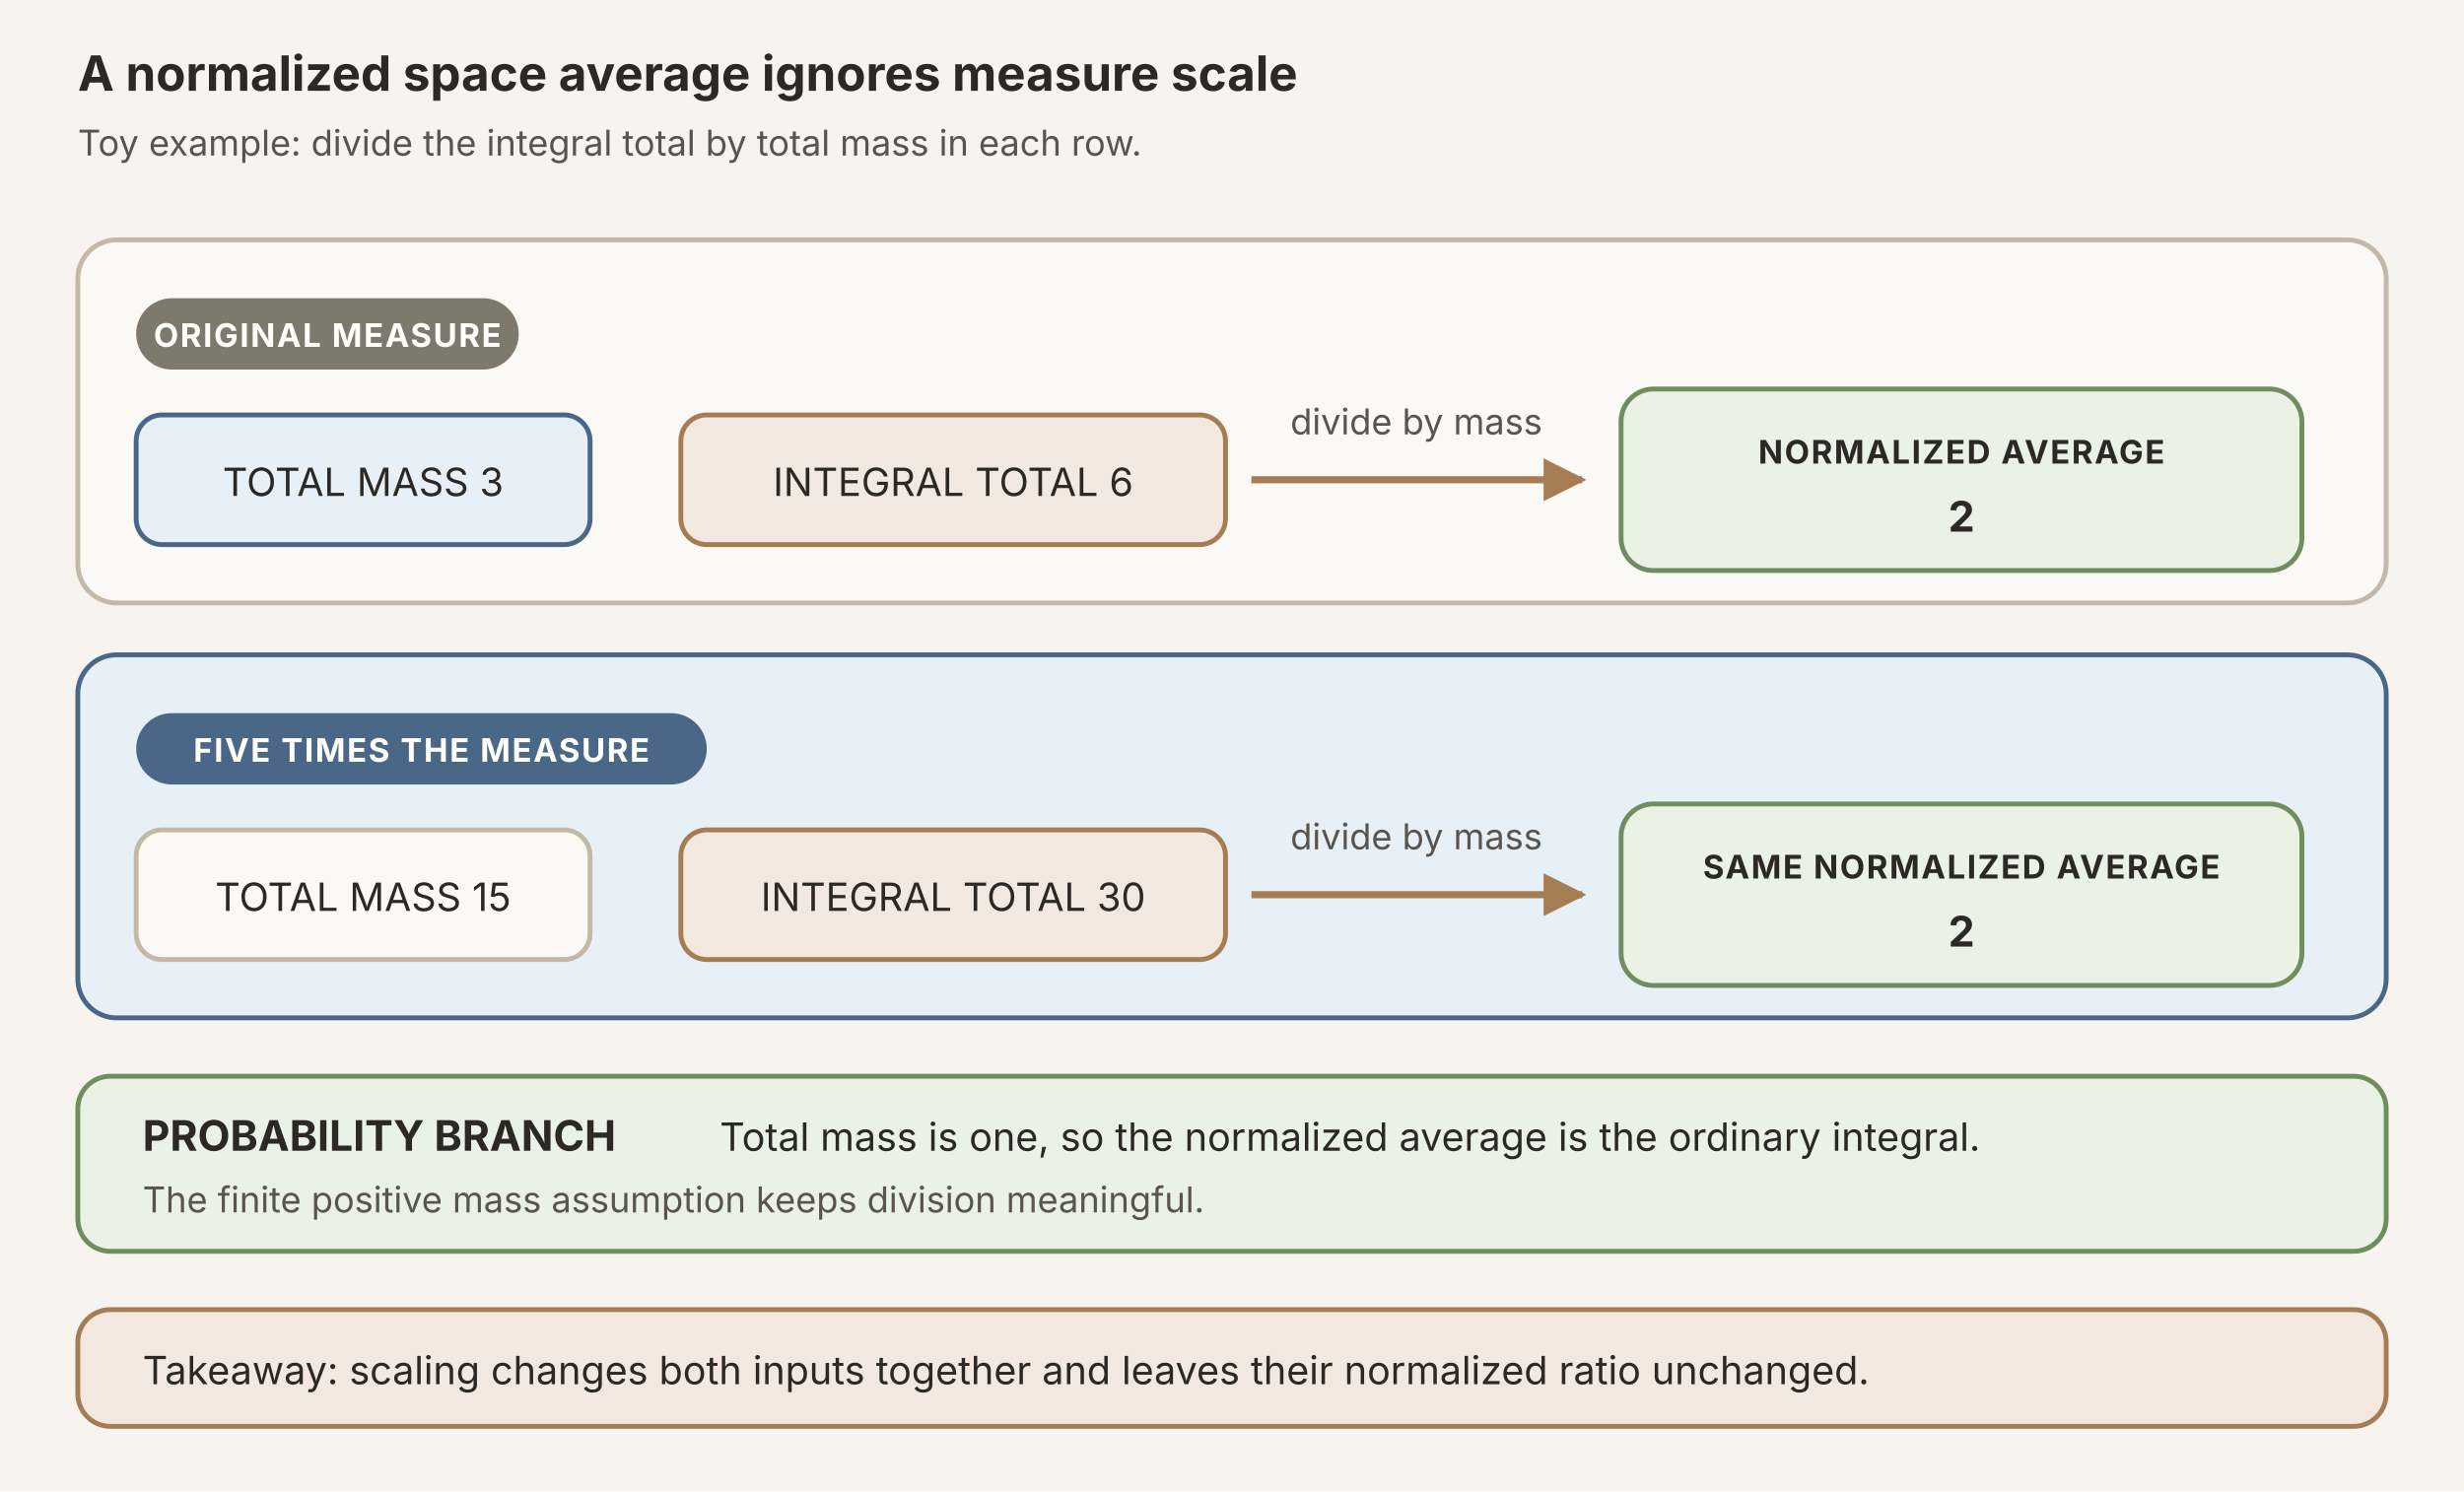
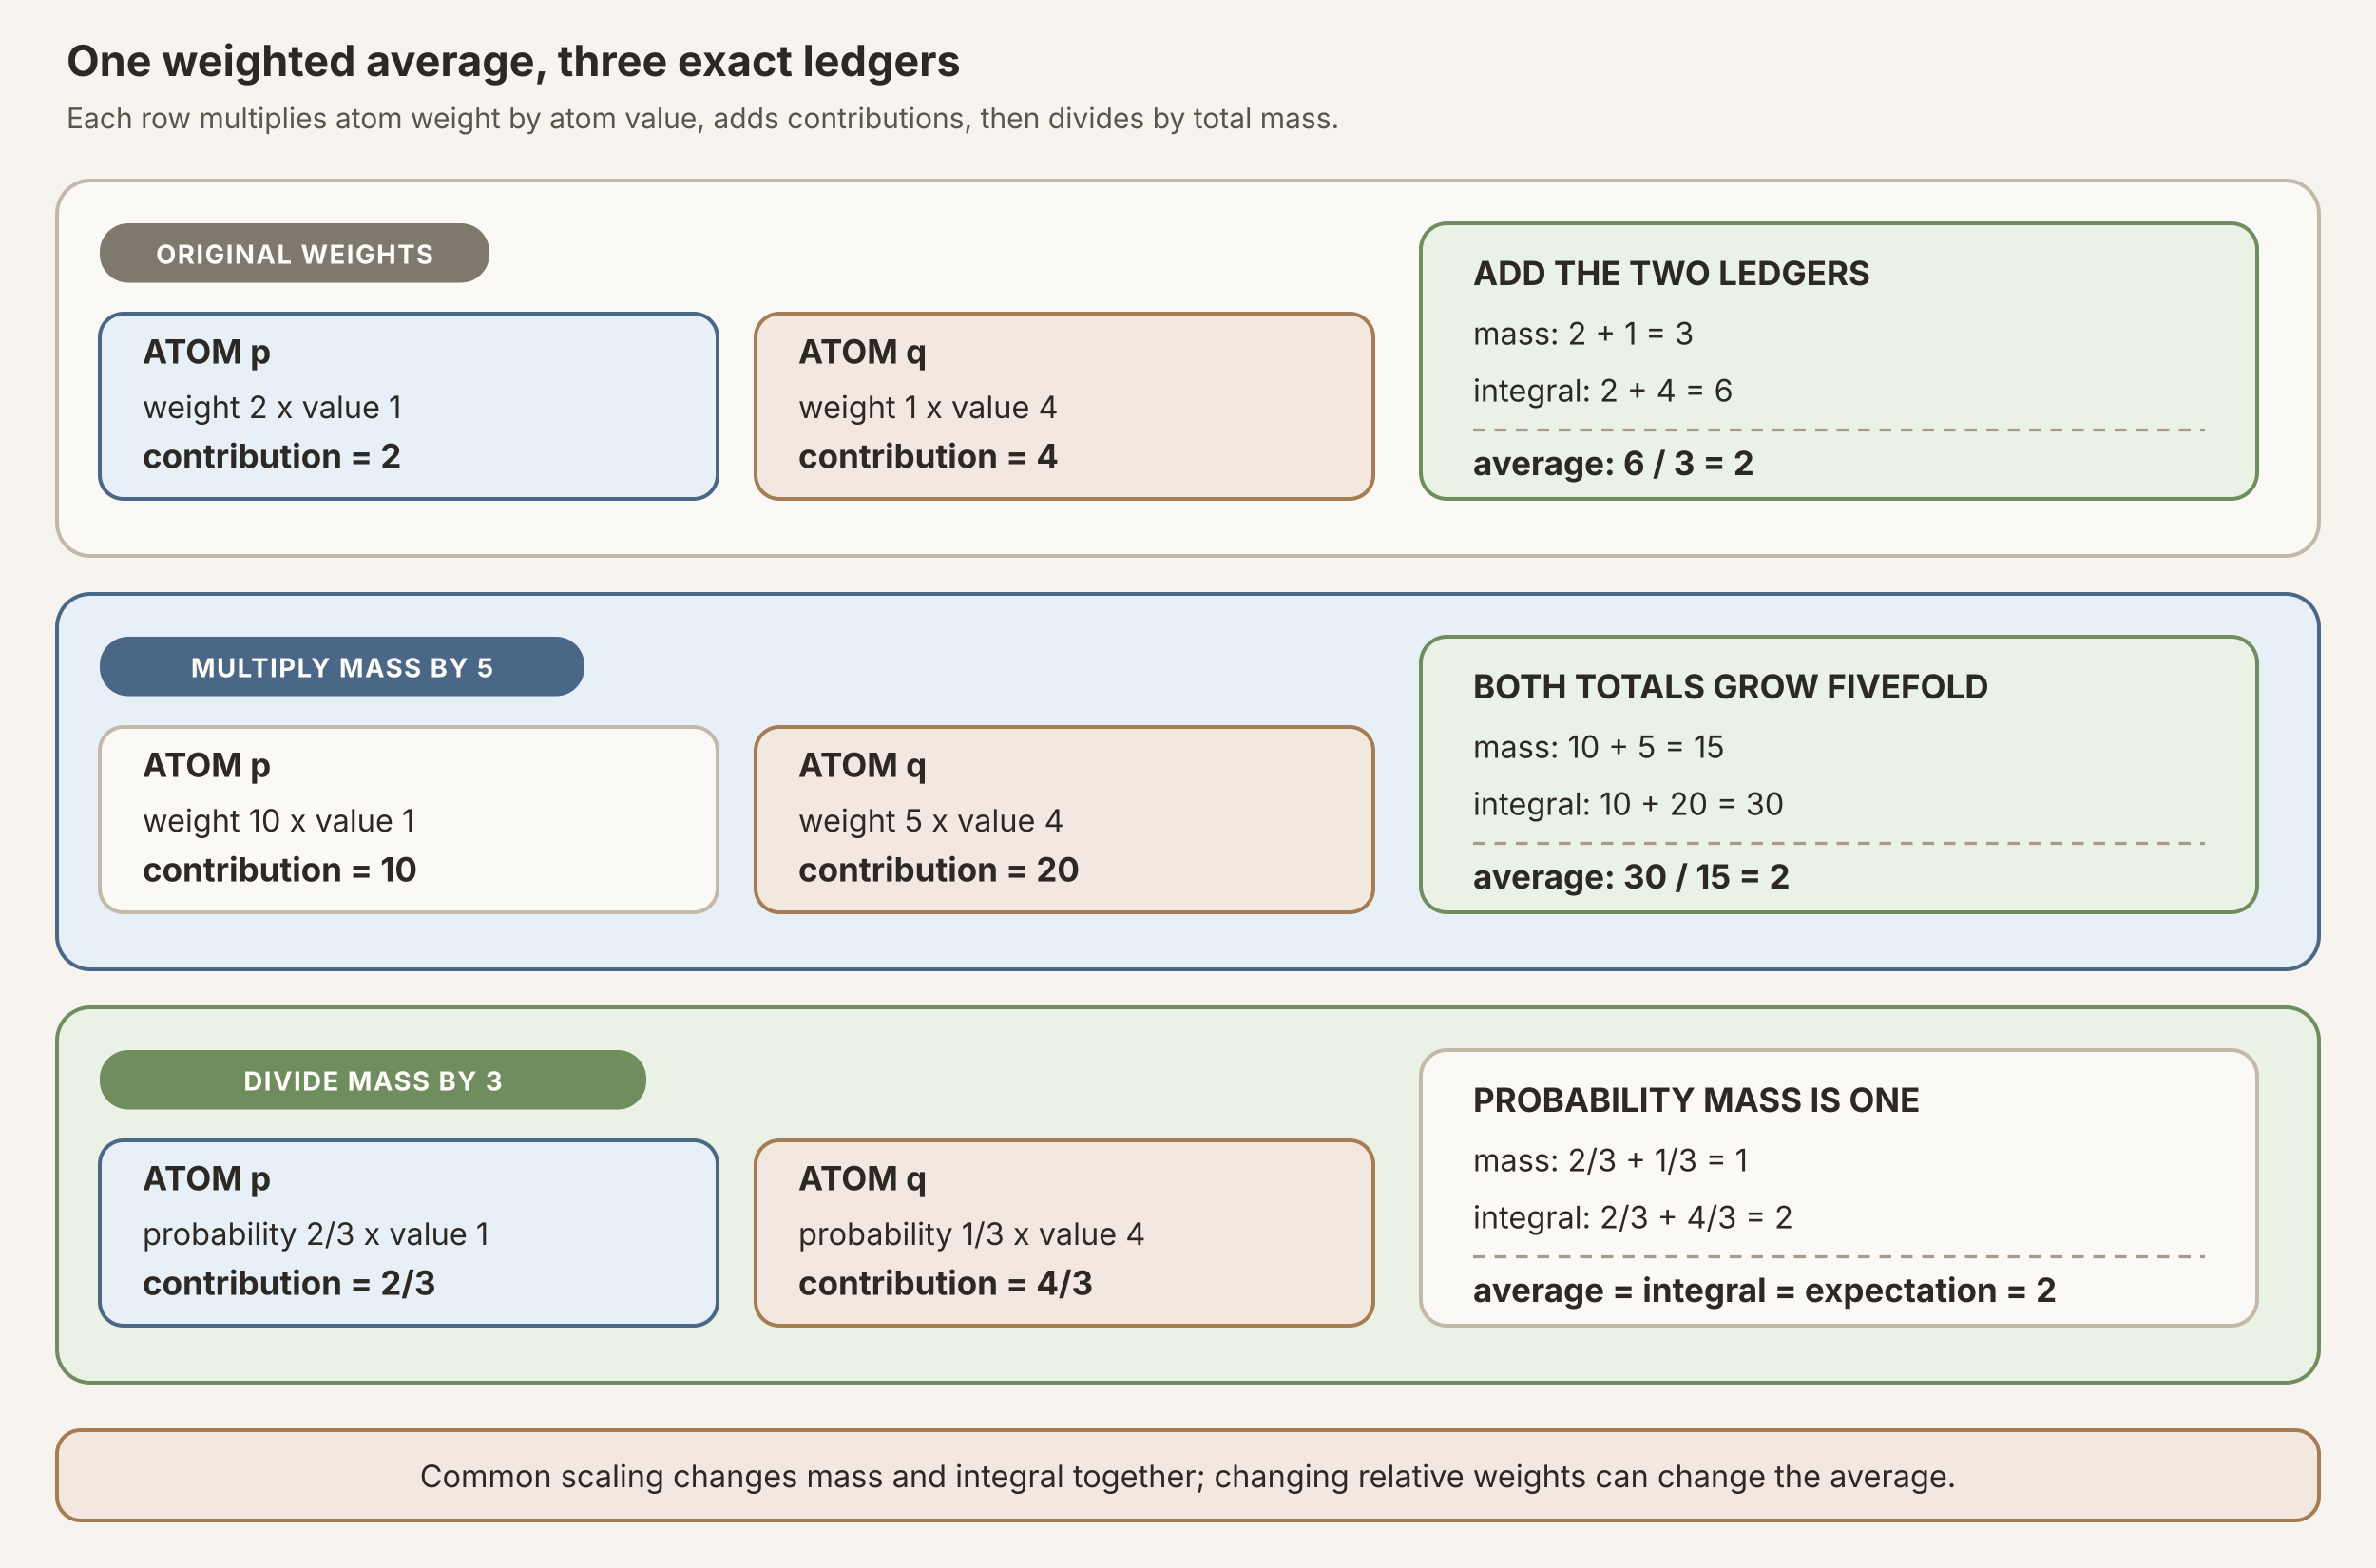
- <svg xmlns="http://www.w3.org/2000/svg" width="760" height="460" viewBox="0 0 760 460" role="img" aria-labelledby="normalizedScalingTitle normalizedScalingDesc">
-   <rect width="760" height="460" fill="#F7F4F0" />
+ <svg xmlns="http://www.w3.org/2000/svg" width="1000" height="660" viewBox="0 0 1000 660" role="img" aria-labelledby="normalizedScalingTitle normalizedScalingDesc">
+   <rect width="1000" height="660" fill="#F7F4F0" />
  <style>
    .t{font-family:Inter,Arial,Helvetica,sans-serif;fill:#2C2924}
-     .title{font-size:15px;font-weight:700}.h{font-size:13px;font-weight:700}
-     .s{font-size:12px}.m{font-size:11px;fill:#5A544C}.tag{font-size:10px;font-weight:700;letter-spacing:.5px}
-     .blue{fill:#E8F0F7;stroke:#4B6787;stroke-width:1.5}
-     .green{fill:#EAF1E5;stroke:#6F8D5E;stroke-width:1.5}
-     .clay{fill:#F3E8E0;stroke:#A67C52;stroke-width:1.5}
-     .cream{fill:#FBF9F6;stroke:#C4B8A8;stroke-width:1.5}
-     .arrow{fill:none;stroke:#A67C52;stroke-width:2.2;marker-end:url(#scalingArrow)}
+     .title{font-size:18px;font-weight:700}.h{font-size:14px;font-weight:700}
+     .s{font-size:13px}.m{font-size:12px;fill:#5A544C}
+     .tag{font-size:11px;font-weight:700;letter-spacing:.6px}
+     .cream{fill:#FBF9F6;stroke:#C4B8A8;stroke-width:1.6}
+     .blue{fill:#E8F0F7;stroke:#4B6787;stroke-width:1.6}
+     .green{fill:#EAF1E5;stroke:#6F8D5E;stroke-width:1.6}
+     .clay{fill:#F3E8E0;stroke:#A67C52;stroke-width:1.6}
+     .divider{stroke:#A89B8C;stroke-width:1.3;stroke-dasharray:5 4}
  </style>
-   <defs>
-     <marker id="scalingArrow" viewBox="0 0 10 10" refX="9" refY="5" markerWidth="6" markerHeight="6" orient="auto-start-reverse">
-       <path d="M 0 0 L 10 5 L 0 10 z" fill="#A67C52" />
-     </marker>
-   </defs>
-   <text x="24" y="28" class="t title">A normalized space average ignores measure scale</text>
-   <text x="24" y="48" class="t m">Toy example: divide the integral total by total mass in each row.</text>
-   <rect x="24" y="74" width="712" height="112" rx="12" class="cream" />
-   <rect x="42" y="92" width="118" height="22" rx="11" fill="#7F786D" />
-   <text x="101" y="107" text-anchor="middle" class="t tag" style="fill:#FFFDF8">ORIGINAL MEASURE</text>
-   <rect x="42" y="128" width="140" height="40" rx="8" class="blue" />
-   <text x="112" y="153" text-anchor="middle" class="t s">TOTAL MASS 3</text>
-   <rect x="210" y="128" width="168" height="40" rx="8" class="clay" />
-   <text x="294" y="153" text-anchor="middle" class="t s">INTEGRAL TOTAL 6</text>
-   <path d="M 386 148 L 488 148" class="arrow" />
-   <text x="398" y="134" class="t m">divide by mass</text>
-   <rect x="500" y="120" width="210" height="56" rx="10" class="green" />
-   <text x="605" y="143" text-anchor="middle" class="t tag">NORMALIZED AVERAGE</text>
-   <text x="605" y="164" text-anchor="middle" class="t h">2</text>
-   <rect x="24" y="202" width="712" height="112" rx="12" class="blue" />
-   <rect x="42" y="220" width="176" height="22" rx="11" fill="#4B6787" />
-   <text x="130" y="235" text-anchor="middle" class="t tag" style="fill:#FFFDF8">FIVE TIMES THE MEASURE</text>
-   <rect x="42" y="256" width="140" height="40" rx="8" class="cream" />
-   <text x="112" y="281" text-anchor="middle" class="t s">TOTAL MASS 15</text>
-   <rect x="210" y="256" width="168" height="40" rx="8" class="clay" />
-   <text x="294" y="281" text-anchor="middle" class="t s">INTEGRAL TOTAL 30</text>
-   <path d="M 386 276 L 488 276" class="arrow" />
-   <text x="398" y="262" class="t m">divide by mass</text>
-   <rect x="500" y="248" width="210" height="56" rx="10" class="green" />
-   <text x="605" y="271" text-anchor="middle" class="t tag">SAME NORMALIZED AVERAGE</text>
-   <text x="605" y="292" text-anchor="middle" class="t h">2</text>
-   <rect x="24" y="332" width="712" height="54" rx="10" class="green" />
-   <text x="44" y="355" class="t h">PROBABILITY BRANCH</text>
-   <text x="222" y="355" class="t s">Total mass is one, so the normalized average is the ordinary integral.</text>
-   <text x="44" y="374" class="t m">The finite positive mass assumption keeps division meaningful.</text>
-   <rect x="24" y="404" width="712" height="36" rx="10" class="clay" />
-   <text x="44" y="427" class="t s">Takeaway: scaling changes both inputs together and leaves their normalized ratio unchanged.</text>
+   <text x="28" y="32" class="t title">One weighted average, three exact ledgers</text>
+   <text x="28" y="54" class="t m">Each row multiplies atom weight by atom value, adds contributions, then divides by total mass.</text>
+   <rect x="24" y="76" width="952" height="158" rx="14" class="cream" />
+   <rect x="42" y="94" width="164" height="25" rx="12" fill="#7F786D" />
+   <text x="124" y="111" text-anchor="middle" class="t tag" style="fill:#FFFDF8">ORIGINAL WEIGHTS</text>
+   <rect x="42" y="132" width="260" height="78" rx="10" class="blue" />
+   <text x="60" y="153" class="t h">ATOM p</text>
+   <text x="60" y="176" class="t s">weight 2 x value 1</text>
+   <text x="60" y="197" class="t h">contribution = 2</text>
+   <rect x="318" y="132" width="260" height="78" rx="10" class="clay" />
+   <text x="336" y="153" class="t h">ATOM q</text>
+   <text x="336" y="176" class="t s">weight 1 x value 4</text>
+   <text x="336" y="197" class="t h">contribution = 4</text>
+   <rect x="598" y="94" width="352" height="116" rx="11" class="green" />
+   <text x="620" y="120" class="t h">ADD THE TWO LEDGERS</text>
+   <text x="620" y="145" class="t s">mass: 2 + 1 = 3</text>
+   <text x="620" y="169" class="t s">integral: 2 + 4 = 6</text>
+   <line x1="620" y1="181" x2="928" y2="181" class="divider" />
+   <text x="620" y="200" class="t h">average: 6 / 3 = 2</text>
+   <rect x="24" y="250" width="952" height="158" rx="14" class="blue" />
+   <rect x="42" y="268" width="204" height="25" rx="12" fill="#4B6787" />
+   <text x="144" y="285" text-anchor="middle" class="t tag" style="fill:#FFFDF8">MULTIPLY MASS BY 5</text>
+   <rect x="42" y="306" width="260" height="78" rx="10" class="cream" />
+   <text x="60" y="327" class="t h">ATOM p</text>
+   <text x="60" y="350" class="t s">weight 10 x value 1</text>
+   <text x="60" y="371" class="t h">contribution = 10</text>
+   <rect x="318" y="306" width="260" height="78" rx="10" class="clay" />
+   <text x="336" y="327" class="t h">ATOM q</text>
+   <text x="336" y="350" class="t s">weight 5 x value 4</text>
+   <text x="336" y="371" class="t h">contribution = 20</text>
+   <rect x="598" y="268" width="352" height="116" rx="11" class="green" />
+   <text x="620" y="294" class="t h">BOTH TOTALS GROW FIVEFOLD</text>
+   <text x="620" y="319" class="t s">mass: 10 + 5 = 15</text>
+   <text x="620" y="343" class="t s">integral: 10 + 20 = 30</text>
+   <line x1="620" y1="355" x2="928" y2="355" class="divider" />
+   <text x="620" y="374" class="t h">average: 30 / 15 = 2</text>
+   <rect x="24" y="424" width="952" height="158" rx="14" class="green" />
+   <rect x="42" y="442" width="230" height="25" rx="12" fill="#6F8D5E" />
+   <text x="157" y="459" text-anchor="middle" class="t tag" style="fill:#FFFDF8">DIVIDE MASS BY 3</text>
+   <rect x="42" y="480" width="260" height="78" rx="10" class="blue" />
+   <text x="60" y="501" class="t h">ATOM p</text>
+   <text x="60" y="524" class="t s">probability 2/3 x value 1</text>
+   <text x="60" y="545" class="t h">contribution = 2/3</text>
+   <rect x="318" y="480" width="260" height="78" rx="10" class="clay" />
+   <text x="336" y="501" class="t h">ATOM q</text>
+   <text x="336" y="524" class="t s">probability 1/3 x value 4</text>
+   <text x="336" y="545" class="t h">contribution = 4/3</text>
+   <rect x="598" y="442" width="352" height="116" rx="11" class="cream" />
+   <text x="620" y="468" class="t h">PROBABILITY MASS IS ONE</text>
+   <text x="620" y="493" class="t s">mass: 2/3 + 1/3 = 1</text>
+   <text x="620" y="517" class="t s">integral: 2/3 + 4/3 = 2</text>
+   <line x1="620" y1="529" x2="928" y2="529" class="divider" />
+   <text x="620" y="548" class="t h">average = integral = expectation = 2</text>
+   <rect x="24" y="602" width="952" height="38" rx="10" class="clay" />
+   <text x="500" y="626" text-anchor="middle" class="t s">Common scaling changes mass and integral together; changing relative weights can change the average.</text>
</svg>
